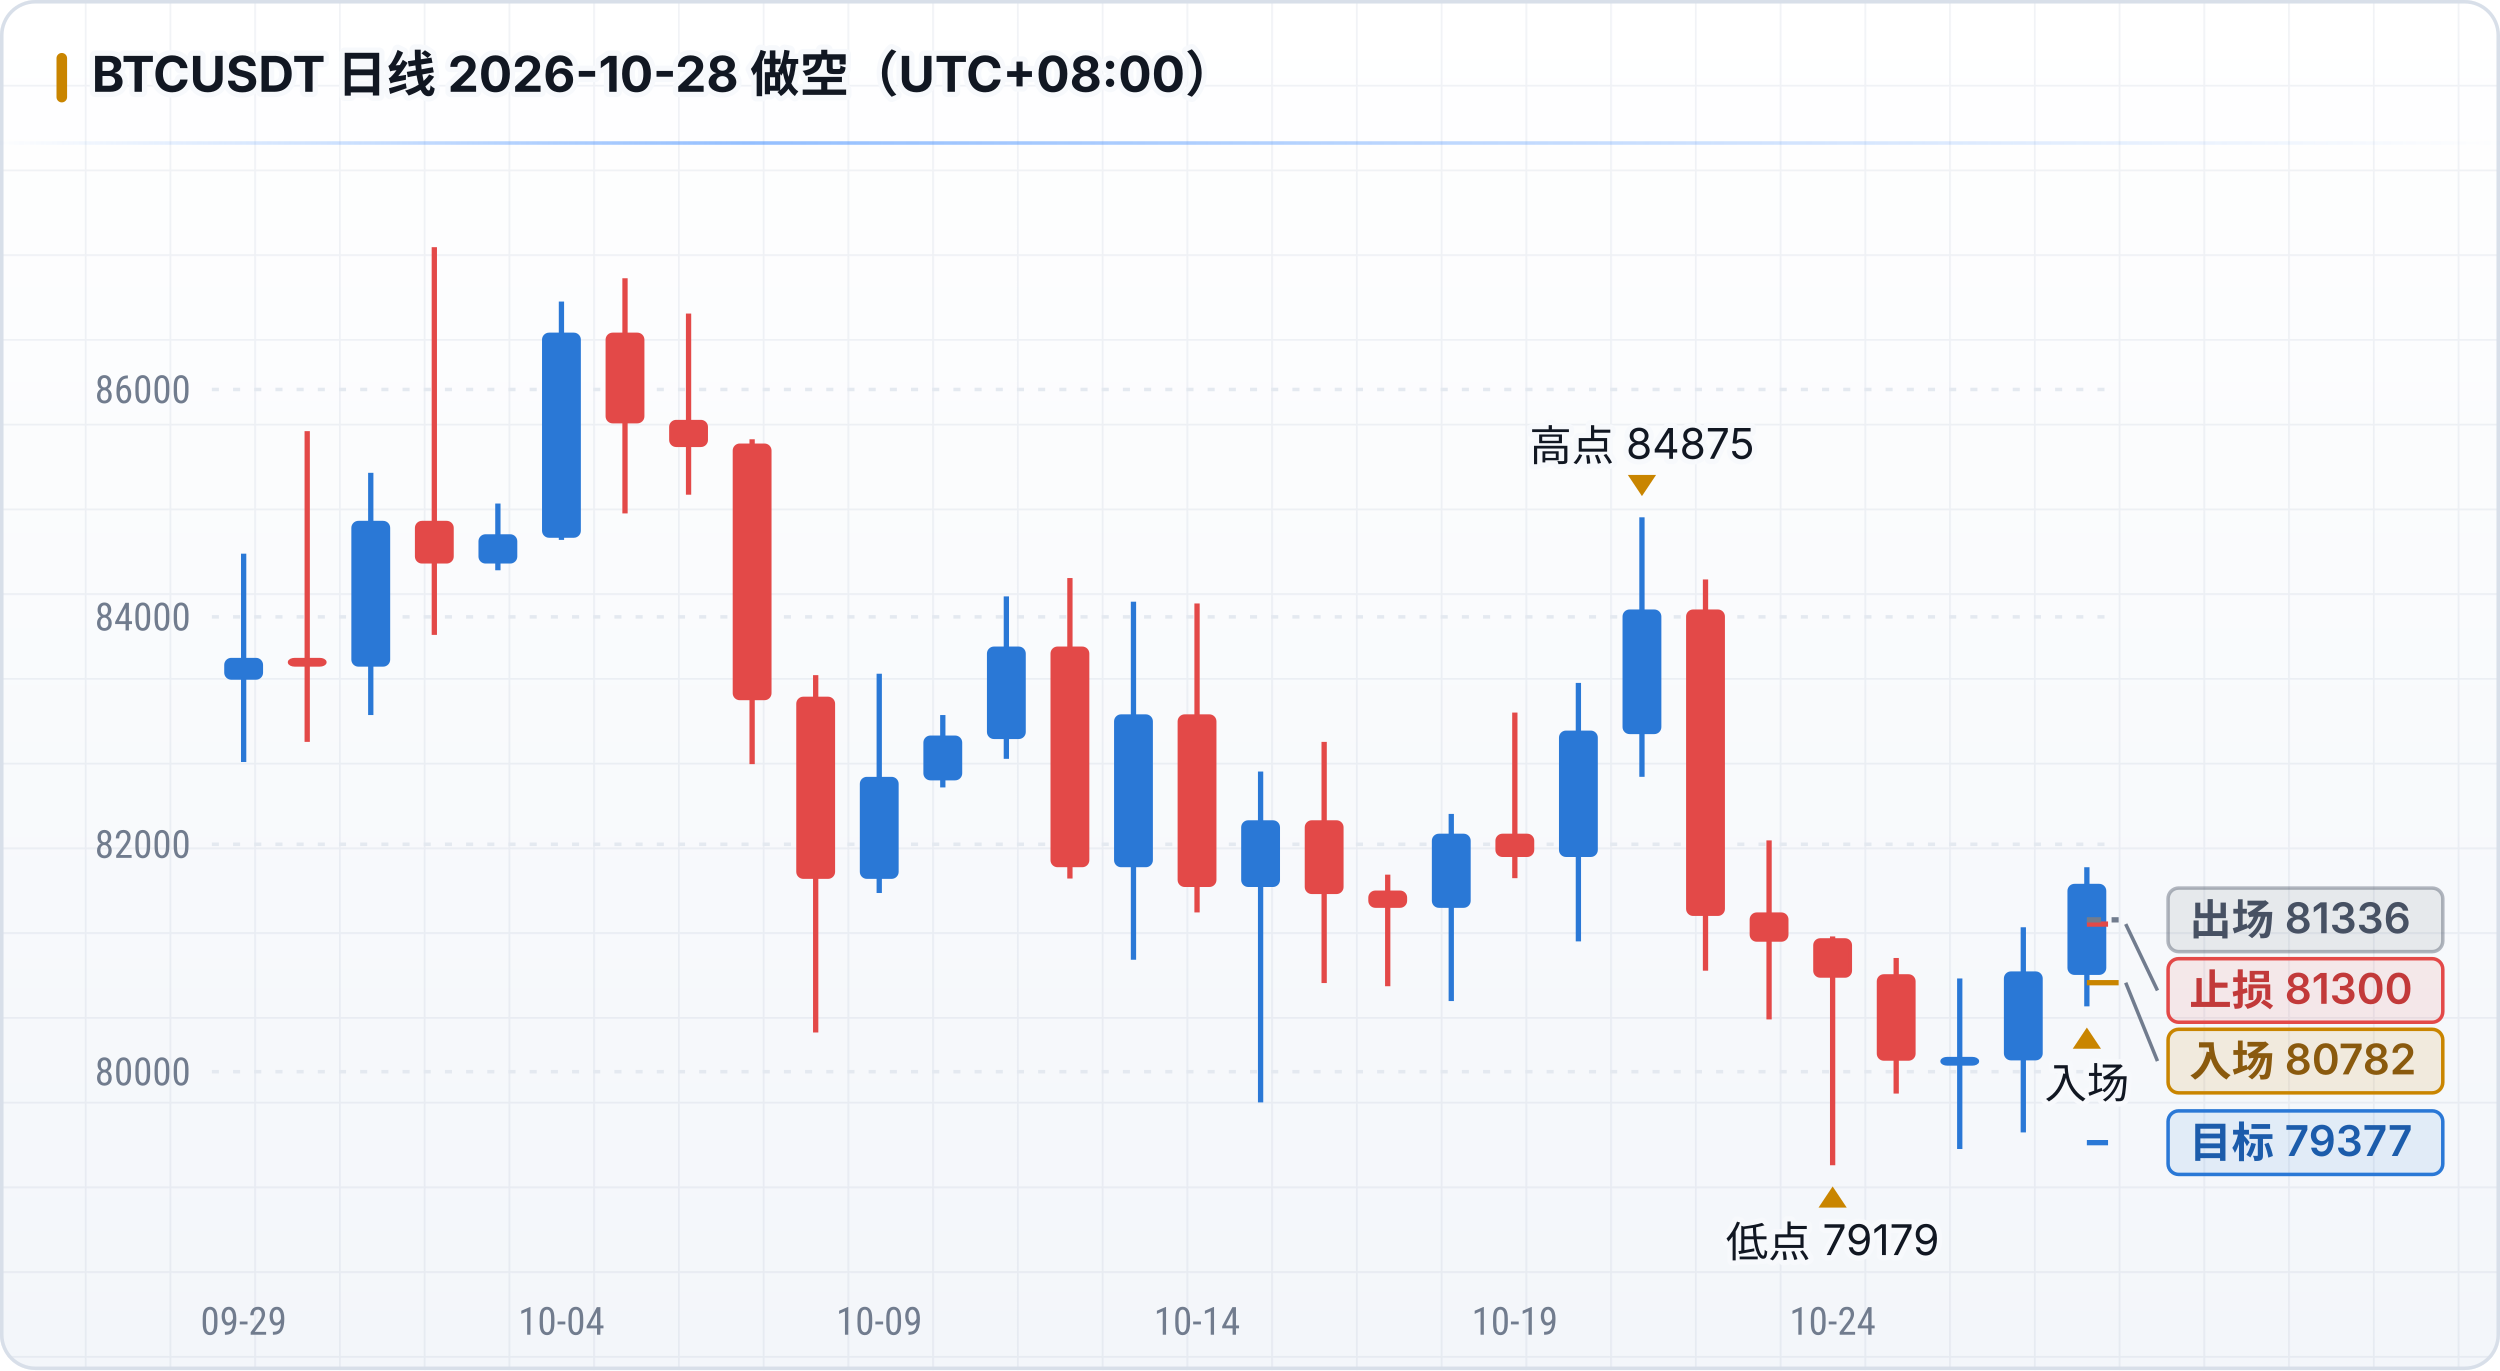
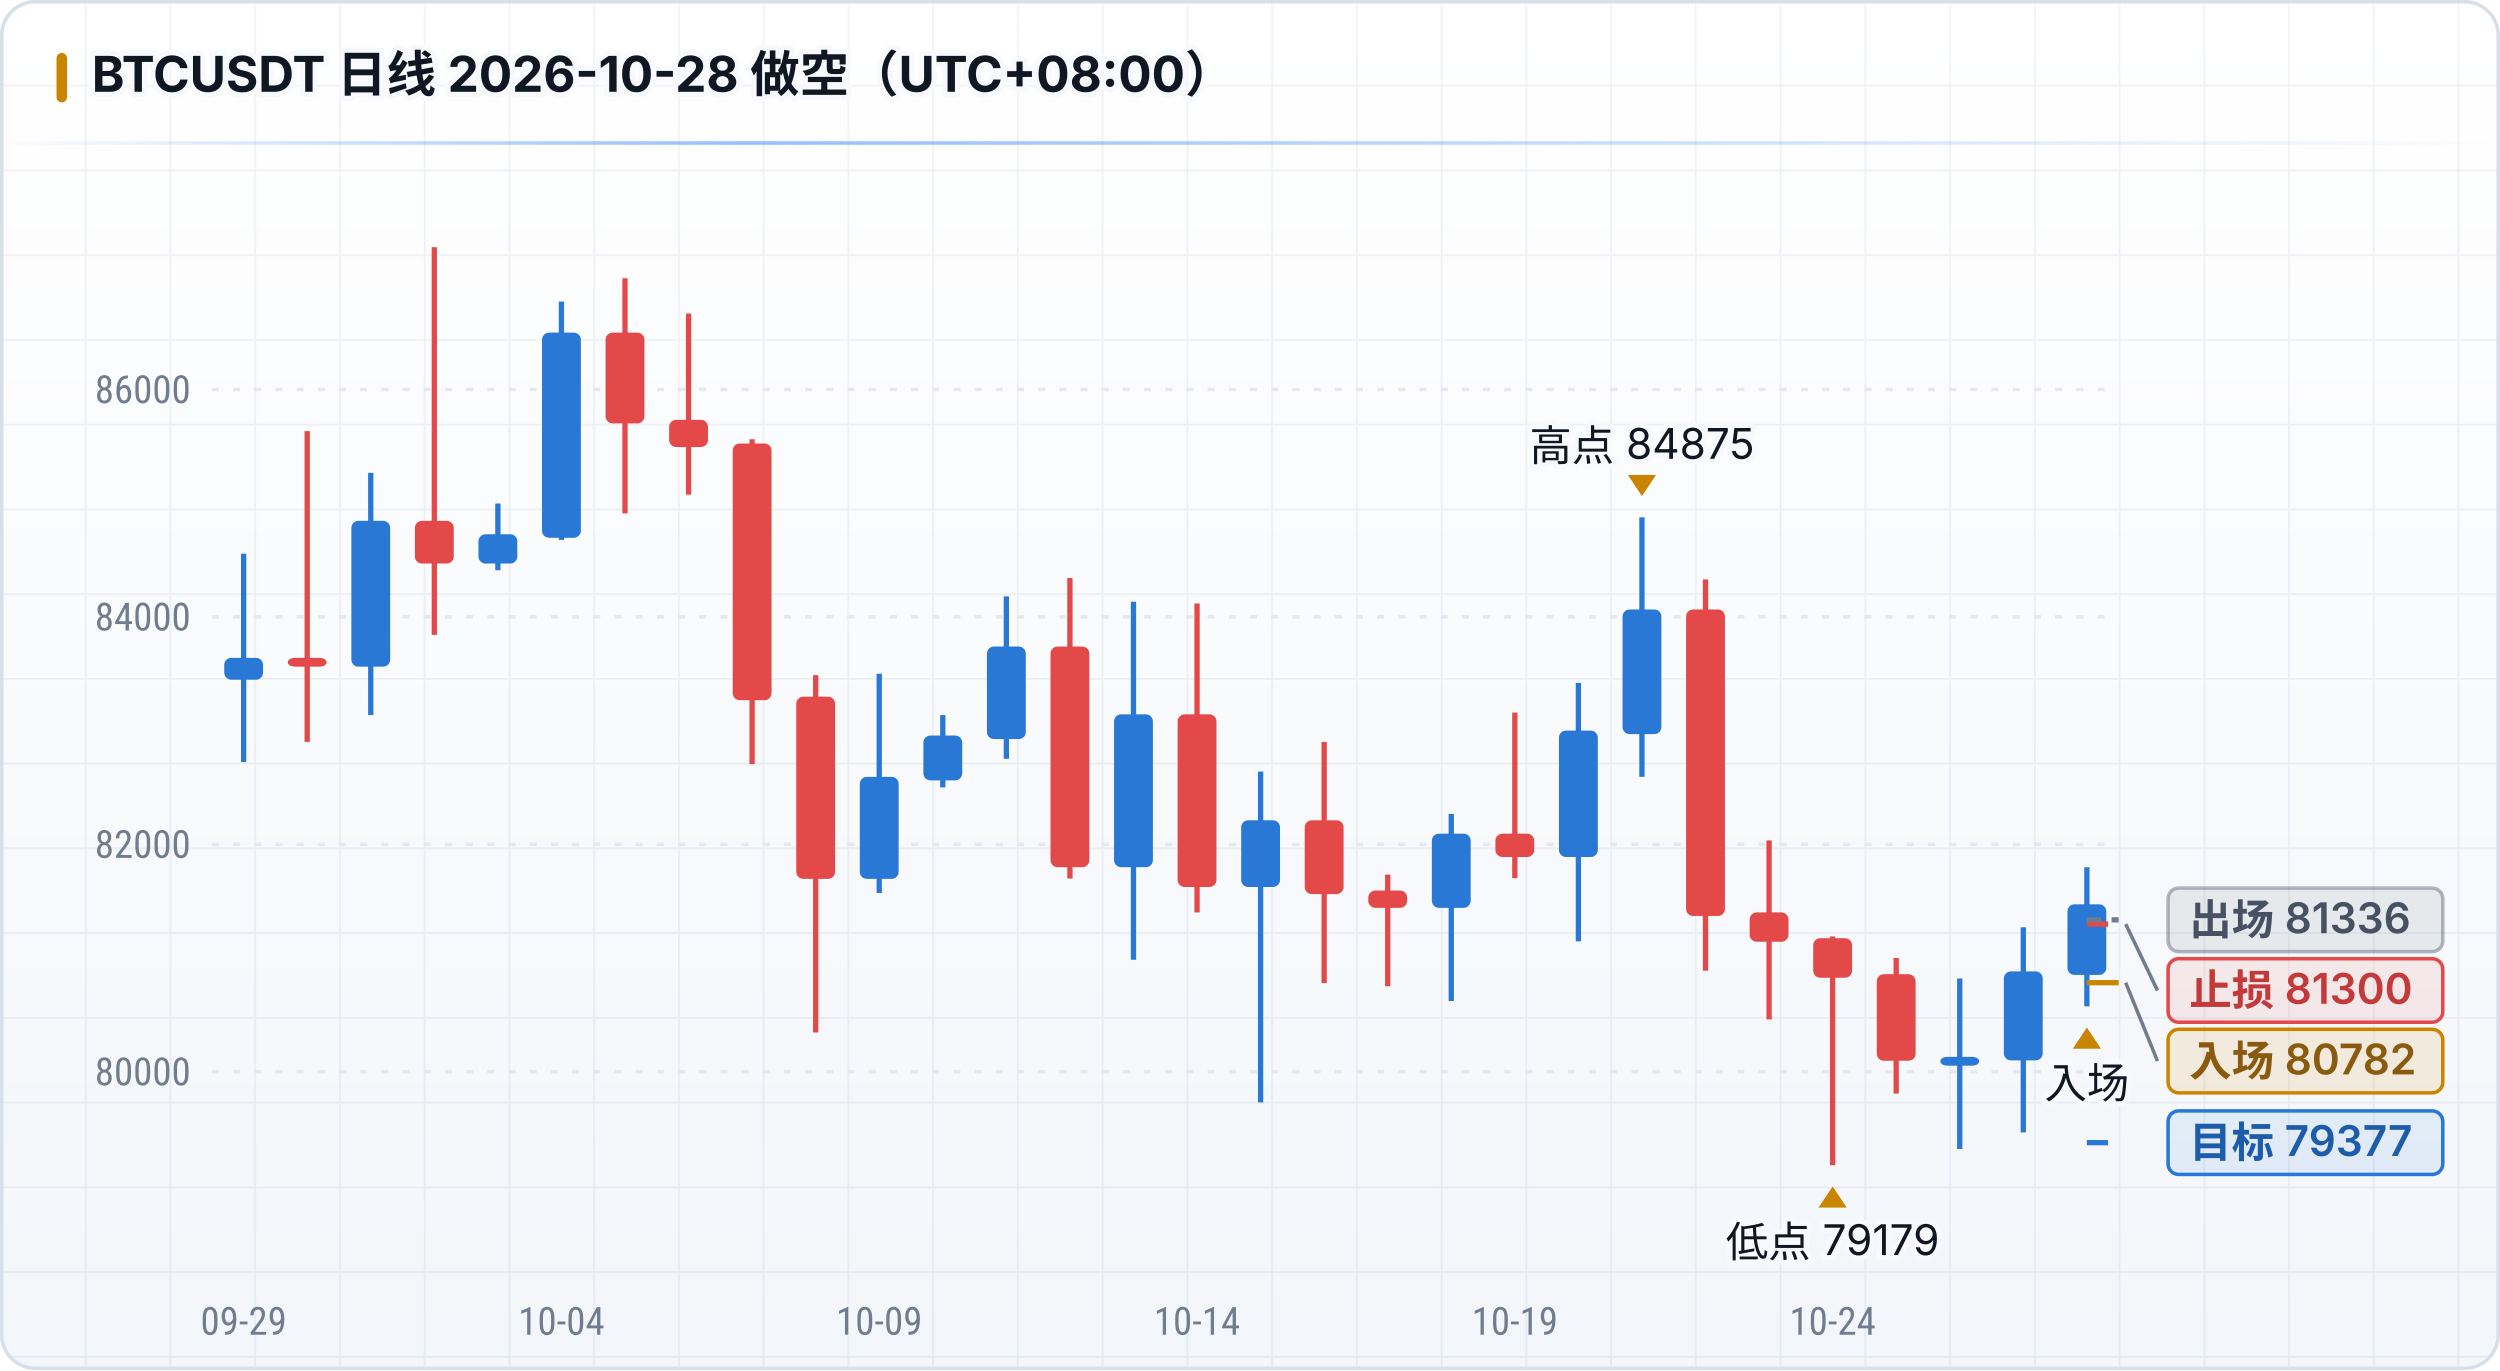
<svg xmlns="http://www.w3.org/2000/svg" width="708" height="388" viewBox="0 0 708 388" role="img" aria-label="BTCUSDT 日线  2026-10-28 做空（UTC+08:00）">
  <style>
  .bg { fill: url(#bg); }
  .bg-grid { stroke: rgba(28, 60, 110, 0.06); }
  .frame { fill: none; stroke: #d8dfe9; }
  .title-mark { fill: #c98500; }
  .title { fill: #111722; font-weight: 650; font-size: 14px; }
  text { font-family: -apple-system, BlinkMacSystemFont, 'PingFang SC', 'Microsoft YaHei', sans-serif; font-size: 12px; fill: #111722; paint-order: stroke; stroke: #f7f9fc; stroke-width: 3px; stroke-linejoin: round; }
  .muted { fill: #475163; }
  .wick { stroke-width: 1.5; }
  .up { fill: #2a78d6; stroke: #2a78d6; }
  .down { fill: #e34948; stroke: #e34948; }
  .z-bull { fill: rgba(42, 120, 214, 0.13); stroke: rgba(42, 120, 214, 0.55); }
  .z-bear { fill: rgba(227, 73, 72, 0.11); stroke: rgba(227, 73, 72, 0.55); }
  .z-neutral { fill: rgba(71, 81, 99, 0.09); stroke: rgba(71, 81, 99, 0.25); stroke-dasharray: 2 3; }
  .z-accent { fill: rgba(212, 145, 34, 0.18); stroke: rgba(201, 133, 0, 0.75); }
  .l-neutral { stroke: #717c8e; stroke-dasharray: 4 3; }
  .l-stop { stroke: #e34948; stroke-dasharray: 6 3; }
  .l-target { stroke: #2a78d6; stroke-dasharray: 6 3; }
  .l-entry { stroke: #c98500; }
  .bracket { stroke: #717c8e; fill: none; }
  .grid { stroke: #e4e9f0; stroke-dasharray: 2 4; }
  .tick { font-family: 'DIN Alternate', 'Bahnschrift', 'Roboto Condensed', sans-serif; font-size: 11px; fill: #717c8e; stroke: none; }
  .arrow { fill: #c98500; stroke: none; }
  .tag rect { stroke-width: 1; }
  .tag text { stroke: none; font-weight: 600; }
  .t-neutral rect { fill: rgba(71, 81, 99, 0.1); stroke: rgba(71, 81, 99, 0.4); }
  .t-neutral text { fill: #475163; }
  .t-stop rect, .t-bear rect { fill: rgba(227, 73, 72, 0.1); stroke: #e34948; }
  .t-stop text, .t-bear text { fill: #c23a3a; }
  .t-target rect, .t-bull rect { fill: rgba(42, 120, 214, 0.1); stroke: #2a78d6; }
  .t-target text, .t-bull text { fill: #1c5cab; }
  .t-entry rect, .t-accent rect { fill: rgba(212, 145, 34, 0.14); stroke: #c98500; }
  .t-entry text, .t-accent text { fill: #8a5a0e; }
  @media (prefers-color-scheme: dark) {
    .bg-grid { stroke: rgba(110, 160, 230, 0.06); }
    .frame { stroke: #1c2839; }
    .title-mark { fill: #f0b44c; }
    .title, text { fill: #e3eaf4; }
    text { stroke: #0a111d; }
    .muted { fill: #a0b0c5; }
    .up { fill: #3d8bff; stroke: #3d8bff; }
    .down { fill: #f2555f; stroke: #f2555f; }
    .candles { filter: url(#glow); }
    .z-bull { fill: rgba(61, 139, 255, 0.14); stroke: rgba(61, 139, 255, 0.6); }
    .z-bear { fill: rgba(242, 85, 95, 0.13); stroke: rgba(242, 85, 95, 0.6); }
    .z-neutral { fill: rgba(160, 176, 197, 0.08); stroke: rgba(160, 176, 197, 0.25); }
    .z-accent { fill: rgba(240, 180, 76, 0.16); stroke: rgba(240, 180, 76, 0.75); }
    .l-neutral, .bracket { stroke: #8293ab; }
    .l-stop { stroke: #f2555f; }
    .l-target { stroke: #3d8bff; }
    .l-entry { stroke: #f0b44c; }
    .grid { stroke: #182334; }
    .tick { fill: #70829b; }
    .arrow { fill: #f0b44c; }
    .t-neutral rect { fill: rgba(160, 176, 197, 0.1); stroke: rgba(160, 176, 197, 0.45); }
    .t-neutral text { fill: #c5d0de; }
    .t-stop rect, .t-bear rect { fill: rgba(242, 85, 95, 0.16); stroke: #f2555f; }
    .t-stop text, .t-bear text { fill: #ff8f98; }
    .t-target rect, .t-bull rect { fill: rgba(61, 139, 255, 0.16); stroke: #3d8bff; }
    .t-target text, .t-bull text { fill: #8cc3ff; }
    .t-entry rect, .t-accent rect { fill: rgba(240, 180, 76, 0.16); stroke: #f0b44c; }
    .t-entry text, .t-accent text { fill: #ffd38a; }
  }
</style>
  <defs>
    <linearGradient id="bg" x1="0" y1="0" x2="0" y2="1">
      <stop offset="0" stop-color="#ffffff" />
      <stop offset="1" stop-color="#f3f6fa" />
    </linearGradient>
    <linearGradient id="edge" x1="0" y1="0" x2="1" y2="0">
      <stop offset="0" stop-color="#3d8bff" stop-opacity="0" />
      <stop offset="0.3" stop-color="#3d8bff" stop-opacity="0.55" />
      <stop offset="1" stop-color="#3d8bff" stop-opacity="0" />
    </linearGradient>
    <pattern id="paper" width="24" height="24" patternUnits="userSpaceOnUse">
      <path class="bg-grid" d="M24 0H0V24" fill="none" />
    </pattern>
    <filter id="glow" x="-50%" y="-10%" width="200%" height="120%">
      <feGaussianBlur stdDeviation="2.2" result="b" />
      <feMerge>
        <feMergeNode in="b" />
        <feMergeNode in="SourceGraphic" />
      </feMerge>
    </filter>
    <style>@media (prefers-color-scheme: dark) { #bg stop:first-child { stop-color: #0f1828; } #bg stop:last-child { stop-color: #070c16; } }</style>
  </defs>
  <rect class="bg" width="708" height="388" rx="10" />
  <rect width="708" height="388" rx="10" fill="url(#paper)" />
  <rect class="frame" x="0.5" y="0.5" width="707" height="387" rx="9.5" />
  <rect fill="url(#edge)" x="0" y="40" width="708" height="1" />
  <rect class="title-mark" x="16" y="15" width="3" height="14" rx="1.5" />
  <text class="title" x="26" y="26">BTCUSDT 日线  2026-10-28 做空（UTC+08:00）</text>
  <line class="grid" x1="60" x2="600" y1="303.5" y2="303.5" />
  <text class="tick" x="54" y="303.5" dy="0.35em" text-anchor="end">80000</text>
  <line class="grid" x1="60" x2="600" y1="239.1" y2="239.1" />
  <text class="tick" x="54" y="239.1" dy="0.35em" text-anchor="end">82000</text>
  <line class="grid" x1="60" x2="600" y1="174.7" y2="174.7" />
  <text class="tick" x="54" y="174.7" dy="0.35em" text-anchor="end">84000</text>
  <line class="grid" x1="60" x2="600" y1="110.3" y2="110.3" />
  <text class="tick" x="54" y="110.3" dy="0.35em" text-anchor="end">86000</text>
  <text class="tick" x="69" y="378" text-anchor="middle">09-29</text>
  <text class="tick" x="159" y="378" text-anchor="middle">10-04</text>
  <text class="tick" x="249" y="378" text-anchor="middle">10-09</text>
  <text class="tick" x="339" y="378" text-anchor="middle">10-14</text>
  <text class="tick" x="429" y="378" text-anchor="middle">10-19</text>
  <text class="tick" x="519" y="378" text-anchor="middle">10-24</text>
  <g class="candles">
    <line class="wick up" x1="69" x2="69" y1="156.8" y2="215.8" />
    <rect class="up" x="64" y="186.8" width="10" height="5.2" rx="1.5" />
    <line class="wick down" x1="87" x2="87" y1="122.1" y2="210.1" />
    <rect class="down" x="82" y="186.8" width="10" height="1.5" rx="1.5" />
    <line class="wick up" x1="105" x2="105" y1="133.9" y2="202.5" />
    <rect class="up" x="100" y="148" width="10" height="40.3" rx="1.5" />
    <line class="wick down" x1="123" x2="123" y1="70" y2="179.8" />
    <rect class="down" x="118" y="148" width="10" height="11.1" rx="1.5" />
    <line class="wick up" x1="141" x2="141" y1="142.6" y2="161.5" />
    <rect class="up" x="136" y="151.8" width="10" height="7.3" rx="1.5" />
    <line class="wick up" x1="159" x2="159" y1="85.4" y2="152.9" />
    <rect class="up" x="154" y="94.7" width="10" height="57.1" rx="1.5" />
    <line class="wick down" x1="177" x2="177" y1="78.8" y2="145.4" />
    <rect class="down" x="172" y="94.7" width="10" height="24.7" rx="1.5" />
    <line class="wick down" x1="195" x2="195" y1="88.8" y2="140.1" />
    <rect class="down" x="190" y="119.4" width="10" height="6.7" rx="1.5" />
    <line class="wick down" x1="213" x2="213" y1="124.4" y2="216.4" />
    <rect class="down" x="208" y="126.1" width="10" height="71.7" rx="1.5" />
    <line class="wick down" x1="231" x2="231" y1="191.2" y2="292.4" />
    <rect class="down" x="226" y="197.8" width="10" height="50.6" rx="1.5" />
    <line class="wick up" x1="249" x2="249" y1="190.8" y2="252.9" />
    <rect class="up" x="244" y="220.5" width="10" height="27.9" rx="1.5" />
    <line class="wick up" x1="267" x2="267" y1="202.5" y2="223" />
    <rect class="up" x="262" y="208.8" width="10" height="11.7" rx="1.5" />
    <line class="wick up" x1="285" x2="285" y1="168.9" y2="214.9" />
    <rect class="up" x="280" y="183.6" width="10" height="25.2" rx="1.5" />
    <line class="wick down" x1="303" x2="303" y1="163.7" y2="248.8" />
    <rect class="down" x="298" y="183.6" width="10" height="61.5" rx="1.5" />
    <line class="wick up" x1="321" x2="321" y1="170.4" y2="271.8" />
    <rect class="up" x="316" y="202.8" width="10" height="42.3" rx="1.5" />
    <line class="wick down" x1="339" x2="339" y1="170.9" y2="258.4" />
    <rect class="down" x="334" y="202.8" width="10" height="47.9" rx="1.5" />
    <line class="wick up" x1="357" x2="357" y1="218.5" y2="312.2" />
    <rect class="up" x="352" y="232.8" width="10" height="17.9" rx="1.5" />
    <line class="wick down" x1="375" x2="375" y1="210.1" y2="278.4" />
    <rect class="down" x="370" y="232.8" width="10" height="19.9" rx="1.5" />
    <line class="wick down" x1="393" x2="393" y1="247.7" y2="279.3" />
    <rect class="down" x="388" y="252.7" width="10" height="3.9" rx="1.5" />
    <line class="wick up" x1="411" x2="411" y1="230.5" y2="283.5" />
    <rect class="up" x="406" y="236.6" width="10" height="20" rx="1.5" />
    <line class="wick down" x1="429" x2="429" y1="201.8" y2="248.7" />
    <rect class="down" x="424" y="236.6" width="10" height="5.6" rx="1.5" />
    <line class="wick up" x1="447" x2="447" y1="193.4" y2="266.6" />
    <rect class="up" x="442" y="207.4" width="10" height="34.8" rx="1.5" />
    <line class="wick up" x1="465" x2="465" y1="146.5" y2="220" />
    <rect class="up" x="460" y="173.1" width="10" height="34.3" rx="1.5" />
    <line class="wick down" x1="483" x2="483" y1="164.1" y2="274.9" />
    <rect class="down" x="478" y="173.1" width="10" height="85.8" rx="1.5" />
    <line class="wick down" x1="501" x2="501" y1="238" y2="288.7" />
    <rect class="down" x="496" y="258.9" width="10" height="7.3" rx="1.5" />
    <line class="wick down" x1="519" x2="519" y1="265.2" y2="330" />
    <rect class="down" x="514" y="266.2" width="10" height="10.2" rx="1.5" />
    <line class="wick down" x1="537" x2="537" y1="271.3" y2="309.7" />
    <rect class="down" x="532" y="276.4" width="10" height="23.5" rx="1.5" />
    <line class="wick up" x1="555" x2="555" y1="277.1" y2="325.4" />
    <rect class="up" x="550" y="299.8" width="10" height="1.5" rx="1.5" />
    <line class="wick up" x1="573" x2="573" y1="262.6" y2="320.7" />
    <rect class="up" x="568" y="275.6" width="10" height="24.2" rx="1.5" />
    <line class="wick up" x1="591" x2="591" y1="245.6" y2="285" />
-     <rect class="up" x="586" y="250.8" width="10" height="24.8" rx="1.5" />
+     <rect class="up" x="586" y="256.6" width="10" height="19" rx="1.5" />
  </g>
  <line class="l-target" x1="591" x2="600" y1="323.6" y2="323.6" stroke-width="1.5" />
  <line class="l-stop" x1="591" x2="600" y1="261.7" y2="261.7" stroke-width="1.5" />
  <line class="l-entry" x1="591" x2="600" y1="278.3" y2="278.3" stroke-width="1.5" />
  <line class="l-neutral" x1="591" x2="600" y1="260.5" y2="260.5" stroke-width="1.5" />
  <g class="tag t-target">
    <rect x="614" y="314.6" width="77.8" height="18" rx="3" />
    <text x="620" y="323.6" dy="0.35em">目标 79377</text>
  </g>
  <path class="bracket" d="M602,261.7 L611,280.5" />
  <g class="tag t-stop">
    <rect x="614" y="271.5" width="77.8" height="18" rx="3" />
    <text x="620" y="280.5" dy="0.35em">止损 81300</text>
  </g>
  <path class="bracket" d="M602,278.3 L611,300.5" />
  <g class="tag t-entry">
    <rect x="614" y="291.5" width="77.8" height="18" rx="3" />
    <text x="620" y="300.5" dy="0.35em">入场 80782</text>
  </g>
  <g class="tag t-neutral">
    <rect x="614" y="251.5" width="77.8" height="18" rx="3" />
    <text x="620" y="260.5" dy="0.35em">出场 81336</text>
  </g>
  <path class="arrow" d="M591,291 l-4,6 h8 z" />
  <text x="591" y="311" text-anchor="middle">入场</text>
  <path class="arrow" d="M465,140.5 l-4,-6 h8 z" />
  <text x="465" y="130.5" text-anchor="middle">高点 84875</text>
  <path class="arrow" d="M519,336 l-4,6 h8 z" />
  <text x="519" y="356" text-anchor="middle">低点 79179</text>
</svg>
